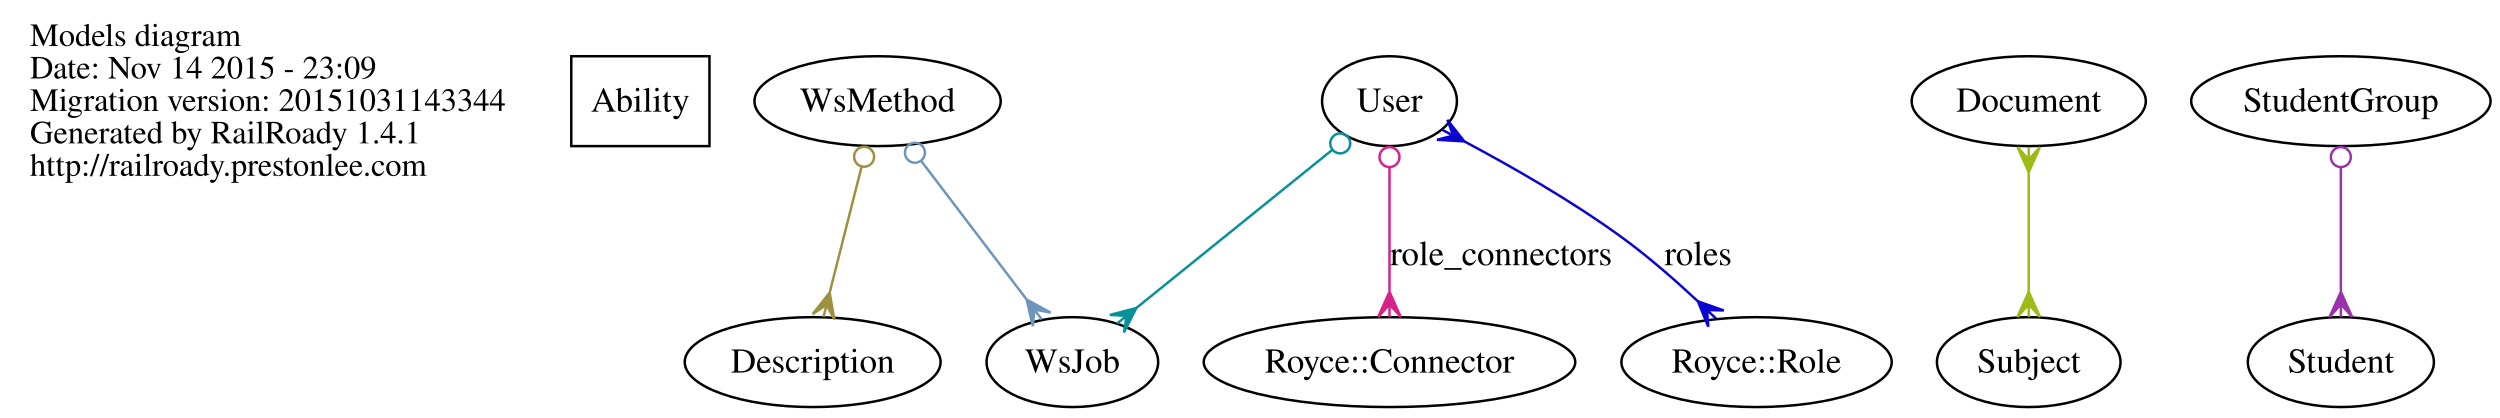
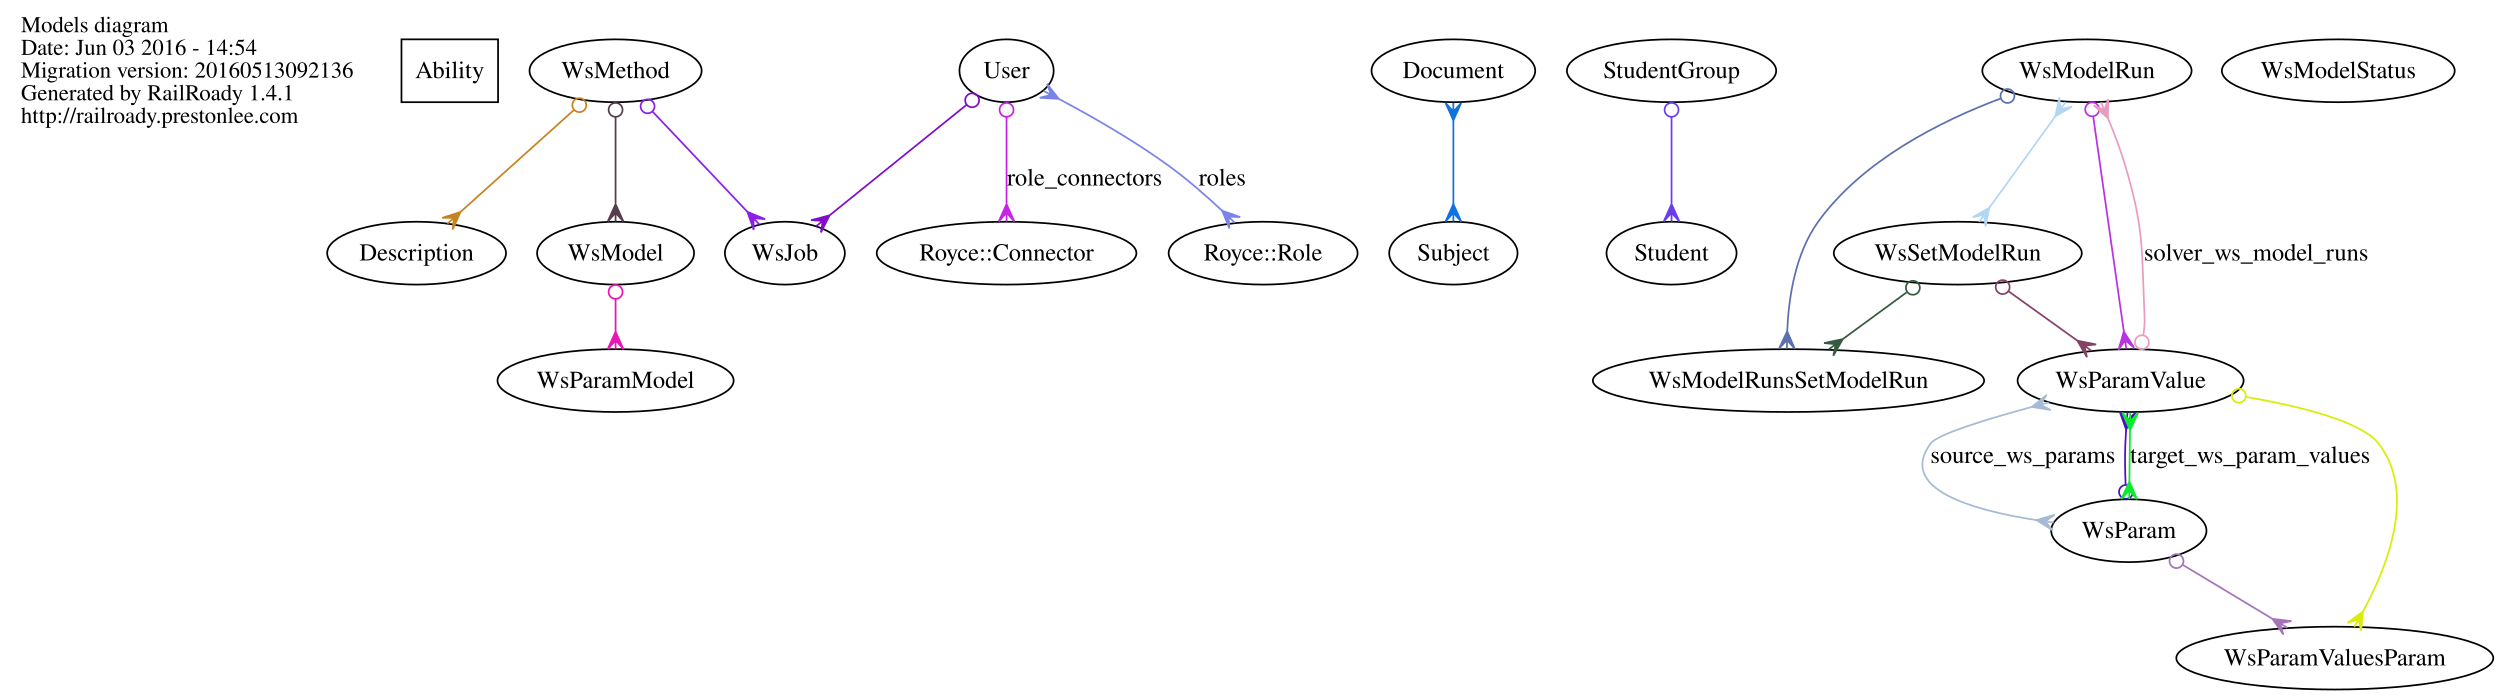
- <svg xmlns="http://www.w3.org/2000/svg" width="1001pt" height="167pt" viewBox="0.00 0.00 1001.18 167.00">
-   <g id="graph0" class="graph" transform="scale(1 1) rotate(0) translate(4 163)">
-     <polygon fill="none" stroke="none" points="-4,4 -4,-163 997.176,-163 997.176,4 -4,4" />
+ <svg xmlns="http://www.w3.org/2000/svg" width="1432pt" height="399pt" viewBox="0.00 0.00 1432.34 399.00">
+   <g id="graph0" class="graph" transform="scale(1 1) rotate(0) translate(4 395)">
+     <polygon fill="none" stroke="none" points="-4,4 -4,-395 1428.34,-395 1428.34,4 -4,4" />
    <g id="node1" class="node">
-       <text text-anchor="start" x="8" y="-144.6" font-family="Times,serif" font-size="13.00">Models diagram</text>
-       <text text-anchor="start" x="8" y="-131.6" font-family="Times,serif" font-size="13.00">Date: Nov 14 2015 - 23:09</text>
-       <text text-anchor="start" x="8" y="-118.6" font-family="Times,serif" font-size="13.00">Migration version: 20151031143344</text>
-       <text text-anchor="start" x="8" y="-105.6" font-family="Times,serif" font-size="13.00">Generated by RailRoady 1.4.1</text>
-       <text text-anchor="start" x="8" y="-92.6" font-family="Times,serif" font-size="13.00">http://railroady.prestonlee.com</text>
+       <text text-anchor="start" x="8" y="-376.6" font-family="Times,serif" font-size="13.00">Models diagram</text>
+       <text text-anchor="start" x="8" y="-363.6" font-family="Times,serif" font-size="13.00">Date: Jun 03 2016 - 14:54</text>
+       <text text-anchor="start" x="8" y="-350.6" font-family="Times,serif" font-size="13.00">Migration version: 20160513092136</text>
+       <text text-anchor="start" x="8" y="-337.6" font-family="Times,serif" font-size="13.00">Generated by RailRoady 1.4.1</text>
+       <text text-anchor="start" x="8" y="-324.6" font-family="Times,serif" font-size="13.00">http://railroady.prestonlee.com</text>
    </g>
    <g id="node2" class="node">
-       <polygon fill="none" stroke="black" points="280.12,-140.5 224.78,-140.5 224.78,-104.5 280.12,-104.5 280.12,-140.5" />
-       <text text-anchor="middle" x="252.45" y="-118.3" font-family="Times,serif" font-size="14.00">Ability</text>
+       <polygon fill="none" stroke="black" points="281.358,-372.5 226.018,-372.5 226.018,-336.5 281.358,-336.5 281.358,-372.5" />
+       <text text-anchor="middle" x="253.688" y="-350.3" font-family="Times,serif" font-size="14.00">Ability</text>
    </g>
    <g id="node3" class="node">
-       <ellipse fill="none" stroke="black" cx="321.45" cy="-18" rx="51.233" ry="18" />
-       <text text-anchor="middle" x="321.45" y="-13.8" font-family="Times,serif" font-size="14.00">Description</text>
+       <ellipse fill="none" stroke="black" cx="234.688" cy="-250" rx="51.233" ry="18" />
+       <text text-anchor="middle" x="234.688" y="-245.8" font-family="Times,serif" font-size="14.00">Description</text>
    </g>
    <g id="node4" class="node">
-       <ellipse fill="none" stroke="black" cx="808.45" cy="-122.5" rx="46.889" ry="18" />
-       <text text-anchor="middle" x="808.45" y="-118.3" font-family="Times,serif" font-size="14.00">Document</text>
+       <ellipse fill="none" stroke="black" cx="828.688" cy="-354.5" rx="46.889" ry="18" />
+       <text text-anchor="middle" x="828.688" y="-350.3" font-family="Times,serif" font-size="14.00">Document</text>
    </g>
    <g id="node7" class="node">
-       <ellipse fill="none" stroke="black" cx="808.45" cy="-18" rx="36.766" ry="18" />
-       <text text-anchor="middle" x="808.45" y="-13.8" font-family="Times,serif" font-size="14.00">Subject</text>
+       <ellipse fill="none" stroke="black" cx="828.688" cy="-250" rx="36.766" ry="18" />
+       <text text-anchor="middle" x="828.688" y="-245.8" font-family="Times,serif" font-size="14.00">Subject</text>
    </g>
    <g id="edge1" class="edge">
-       <path fill="none" stroke="#9cbb15" d="M808.45,-93.974C808.45,-79.155 808.45,-60.94 808.45,-46.175" />
-       <polygon fill="#9cbb15" stroke="#9cbb15" points="808.45,-94.112 803.95,-104.112 808.45,-99.112 808.45,-104.112 808.45,-104.112 808.45,-104.112 808.45,-99.112 812.95,-104.112 808.45,-94.112 808.45,-94.112" />
-       <polygon fill="#9cbb15" stroke="#9cbb15" points="808.45,-46.131 812.95,-36.131 808.45,-41.131 808.45,-36.131 808.45,-36.131 808.45,-36.131 808.45,-41.131 803.95,-36.131 808.45,-46.131 808.45,-46.131" />
+       <path fill="none" stroke="#1072dc" d="M828.688,-325.974C828.688,-311.155 828.688,-292.94 828.688,-278.175" />
+       <polygon fill="#1072dc" stroke="#1072dc" points="828.688,-326.112 824.188,-336.112 828.688,-331.112 828.688,-336.112 828.688,-336.112 828.688,-336.112 828.688,-331.112 833.188,-336.112 828.688,-326.112 828.688,-326.112" />
+       <polygon fill="#1072dc" stroke="#1072dc" points="828.688,-278.131 833.188,-268.131 828.688,-273.131 828.688,-268.131 828.688,-268.131 828.688,-268.131 828.688,-273.131 824.188,-268.131 828.688,-278.131 828.688,-278.131" />
    </g>
    <g id="node5" class="node">
-       <ellipse fill="none" stroke="black" cx="933.45" cy="-18" rx="37.259" ry="18" />
-       <text text-anchor="middle" x="933.45" y="-13.8" font-family="Times,serif" font-size="14.00">Student</text>
+       <ellipse fill="none" stroke="black" cx="953.688" cy="-250" rx="37.259" ry="18" />
+       <text text-anchor="middle" x="953.688" y="-245.8" font-family="Times,serif" font-size="14.00">Student</text>
    </g>
    <g id="node6" class="node">
-       <ellipse fill="none" stroke="black" cx="933.45" cy="-122.5" rx="59.953" ry="18" />
-       <text text-anchor="middle" x="933.45" y="-118.3" font-family="Times,serif" font-size="14.00">StudentGroup</text>
+       <ellipse fill="none" stroke="black" cx="953.688" cy="-354.5" rx="59.953" ry="18" />
+       <text text-anchor="middle" x="953.688" y="-350.3" font-family="Times,serif" font-size="14.00">StudentGroup</text>
    </g>
    <g id="edge2" class="edge">
-       <path fill="none" stroke="#9a33ab" d="M933.45,-96.017C933.45,-80.986 933.45,-61.959 933.45,-46.577" />
-       <ellipse fill="none" stroke="#9a33ab" cx="933.45" cy="-100.112" rx="4" ry="4" />
-       <polygon fill="#9a33ab" stroke="#9a33ab" points="933.45,-46.131 937.95,-36.131 933.45,-41.131 933.45,-36.131 933.45,-36.131 933.45,-36.131 933.45,-41.131 928.95,-36.131 933.45,-46.131 933.45,-46.131" />
+       <path fill="none" stroke="#6a3eeb" d="M953.688,-328.017C953.688,-312.986 953.688,-293.959 953.688,-278.577" />
+       <ellipse fill="none" stroke="#6a3eeb" cx="953.688" cy="-332.112" rx="4" ry="4" />
+       <polygon fill="#6a3eeb" stroke="#6a3eeb" points="953.688,-278.131 958.188,-268.131 953.688,-273.131 953.688,-268.131 953.688,-268.131 953.688,-268.131 953.688,-273.131 949.188,-268.131 953.688,-278.131 953.688,-278.131" />
    </g>
    <g id="node8" class="node">
-       <ellipse fill="none" stroke="black" cx="552.45" cy="-122.5" rx="27" ry="18" />
-       <text text-anchor="middle" x="552.45" y="-118.3" font-family="Times,serif" font-size="14.00">User</text>
+       <ellipse fill="none" stroke="black" cx="572.688" cy="-354.5" rx="27" ry="18" />
+       <text text-anchor="middle" x="572.688" y="-350.3" font-family="Times,serif" font-size="14.00">User</text>
    </g>
    <g id="node9" class="node">
-       <ellipse fill="none" stroke="black" cx="425.45" cy="-18" rx="34.361" ry="18" />
-       <text text-anchor="middle" x="425.45" y="-13.8" font-family="Times,serif" font-size="14.00">WsJob</text>
+       <ellipse fill="none" stroke="black" cx="445.688" cy="-250" rx="34.361" ry="18" />
+       <text text-anchor="middle" x="445.688" y="-245.8" font-family="Times,serif" font-size="14.00">WsJob</text>
    </g>
    <g id="edge3" class="edge">
-       <path fill="none" stroke="#09919a" d="M529.572,-103.036C507.526,-85.243 474.22,-58.362 451.242,-39.817" />
-       <ellipse fill="none" stroke="#09919a" cx="532.734" cy="-105.588" rx="4" ry="4" />
-       <polygon fill="#09919a" stroke="#09919a" points="451.066,-39.675 446.11,-29.892 447.175,-36.534 443.284,-33.394 443.284,-33.394 443.284,-33.394 447.175,-36.534 440.458,-36.896 451.066,-39.675 451.066,-39.675" />
+       <path fill="none" stroke="#820cca" d="M549.811,-335.036C527.764,-317.243 494.458,-290.362 471.48,-271.817" />
+       <ellipse fill="none" stroke="#820cca" cx="552.972" cy="-337.588" rx="4" ry="4" />
+       <polygon fill="#820cca" stroke="#820cca" points="471.304,-271.674 466.348,-261.892 467.413,-268.534 463.522,-265.394 463.522,-265.394 463.522,-265.394 467.413,-268.534 460.696,-268.896 471.304,-271.674 471.304,-271.674" />
+     </g>
+     <g id="node20" class="node">
+       <ellipse fill="none" stroke="black" cx="572.688" cy="-250" rx="74.402" ry="18" />
+       <text text-anchor="middle" x="572.688" y="-245.8" font-family="Times,serif" font-size="14.00">Royce::Connector</text>
+     </g>
+     <g id="edge4" class="edge">
+       <path fill="none" stroke="#c524e4" d="M572.688,-328.017C572.688,-312.986 572.688,-293.959 572.688,-278.577" />
+       <ellipse fill="none" stroke="#c524e4" cx="572.688" cy="-332.112" rx="4" ry="4" />
+       <polygon fill="#c524e4" stroke="#c524e4" points="572.688,-278.131 577.188,-268.131 572.688,-273.131 572.688,-268.131 572.688,-268.131 572.688,-268.131 572.688,-273.131 568.188,-268.131 572.688,-278.131 572.688,-278.131" />
+       <text text-anchor="middle" x="617.391" y="-288.8" font-family="Times,serif" font-size="14.00">role_connectors</text>
+     </g>
+     <g id="node21" class="node">
+       <ellipse fill="none" stroke="black" cx="719.688" cy="-250" rx="54.132" ry="18" />
+       <text text-anchor="middle" x="719.688" y="-245.8" font-family="Times,serif" font-size="14.00">Royce::Role</text>
+     </g>
+     <g id="edge5" class="edge">
+       <path fill="none" stroke="#7885e7" d="M602.766,-338.327C621.49,-328.371 645.723,-314.54 665.688,-300 676.241,-292.314 687.054,-282.869 696.206,-274.33" />
+       <polygon fill="#7885e7" stroke="#7885e7" points="602.653,-338.386 591.707,-339.039 598.224,-340.705 593.795,-343.025 593.795,-343.025 593.795,-343.025 598.224,-340.705 595.883,-347.012 602.653,-338.386 602.653,-338.386" />
+       <polygon fill="#7885e7" stroke="#7885e7" points="696.216,-274.321 706.562,-270.688 699.838,-270.874 703.46,-267.428 703.46,-267.428 703.46,-267.428 699.838,-270.874 700.359,-264.167 696.216,-274.321 696.216,-274.321" />
+       <text text-anchor="middle" x="696.295" y="-288.8" font-family="Times,serif" font-size="14.00">roles</text>
+     </g>
+     <g id="node10" class="node">
+       <ellipse fill="none" stroke="black" cx="348.688" cy="-354.5" rx="49.312" ry="18" />
+       <text text-anchor="middle" x="348.688" y="-350.3" font-family="Times,serif" font-size="14.00">WsMethod</text>
+     </g>
+     <g id="edge6" class="edge">
+       <path fill="none" stroke="#c78221" d="M324.777,-332.001C305.774,-314.915 279.264,-291.08 259.923,-273.69" />
+       <ellipse fill="none" stroke="#c78221" cx="327.901" cy="-334.81" rx="4" ry="4" />
+       <polygon fill="#c78221" stroke="#c78221" points="259.811,-273.589 255.384,-263.557 256.093,-270.246 252.375,-266.903 252.375,-266.903 252.375,-266.903 256.093,-270.246 249.366,-270.249 259.811,-273.589 259.811,-273.589" />
+     </g>
+     <g id="edge7" class="edge">
+       <path fill="none" stroke="#8b1fe8" d="M369.99,-330.99C386.057,-314.012 408.008,-290.816 424.136,-273.774" />
+       <ellipse fill="none" stroke="#8b1fe8" cx="367.022" cy="-334.126" rx="4" ry="4" />
+       <polygon fill="#8b1fe8" stroke="#8b1fe8" points="424.22,-273.685 434.362,-269.515 427.657,-270.053 431.094,-266.422 431.094,-266.422 431.094,-266.422 427.657,-270.053 427.825,-263.328 424.22,-273.685 424.22,-273.685" />
    </g>
    <g id="node11" class="node">
-       <ellipse fill="none" stroke="black" cx="552.45" cy="-18" rx="74.402" ry="18" />
-       <text text-anchor="middle" x="552.45" y="-13.8" font-family="Times,serif" font-size="14.00">Royce::Connector</text>
+       <ellipse fill="none" stroke="black" cx="348.688" cy="-250" rx="44.968" ry="18" />
+       <text text-anchor="middle" x="348.688" y="-245.8" font-family="Times,serif" font-size="14.00">WsModel</text>
    </g>
-     <g id="edge4" class="edge">
-       <path fill="none" stroke="#d7218b" d="M552.45,-96.017C552.45,-80.986 552.45,-61.959 552.45,-46.577" />
-       <ellipse fill="none" stroke="#d7218b" cx="552.45" cy="-100.112" rx="4" ry="4" />
-       <polygon fill="#d7218b" stroke="#d7218b" points="552.45,-46.131 556.95,-36.131 552.45,-41.131 552.45,-36.131 552.45,-36.131 552.45,-36.131 552.45,-41.131 547.95,-36.131 552.45,-46.131 552.45,-46.131" />
-       <text text-anchor="middle" x="597.153" y="-56.8" font-family="Times,serif" font-size="14.00">role_connectors</text>
+     <g id="edge8" class="edge">
+       <path fill="none" stroke="#573d4b" d="M348.688,-328.017C348.688,-312.986 348.688,-293.959 348.688,-278.577" />
+       <ellipse fill="none" stroke="#573d4b" cx="348.688" cy="-332.112" rx="4" ry="4" />
+       <polygon fill="#573d4b" stroke="#573d4b" points="348.688,-278.131 353.188,-268.131 348.688,-273.131 348.688,-268.131 348.688,-268.131 348.688,-268.131 348.688,-273.131 344.188,-268.131 348.688,-278.131 348.688,-278.131" />
+     </g>
+     <g id="node16" class="node">
+       <ellipse fill="none" stroke="black" cx="348.688" cy="-177" rx="67.653" ry="18" />
+       <text text-anchor="middle" x="348.688" y="-172.8" font-family="Times,serif" font-size="14.00">WsParamModel</text>
+     </g>
+     <g id="edge9" class="edge">
+       <path fill="none" stroke="#e816b5" d="M348.688,-223.791C348.688,-217.832 348.688,-211.45 348.688,-205.399" />
+       <ellipse fill="none" stroke="#e816b5" cx="348.688" cy="-227.813" rx="4" ry="4" />
+       <polygon fill="#e816b5" stroke="#e816b5" points="348.688,-205.029 353.188,-195.029 348.688,-200.029 348.688,-195.029 348.688,-195.029 348.688,-195.029 348.688,-200.029 344.188,-195.029 348.688,-205.029 348.688,-205.029" />
    </g>
    <g id="node12" class="node">
-       <ellipse fill="none" stroke="black" cx="699.45" cy="-18" rx="54.132" ry="18" />
-       <text text-anchor="middle" x="699.45" y="-13.8" font-family="Times,serif" font-size="14.00">Royce::Role</text>
+       <ellipse fill="none" stroke="black" cx="1191.69" cy="-354.5" rx="59.953" ry="18" />
+       <text text-anchor="middle" x="1191.69" y="-350.3" font-family="Times,serif" font-size="14.00">WsModelRun</text>
    </g>
-     <g id="edge5" class="edge">
-       <path fill="none" stroke="#0b04d0" d="M582.528,-106.327C601.252,-96.371 625.485,-82.54 645.45,-68 656.003,-60.314 666.816,-50.869 675.968,-42.33" />
-       <polygon fill="#0b04d0" stroke="#0b04d0" points="582.415,-106.386 571.469,-107.039 577.986,-108.705 573.557,-111.025 573.557,-111.025 573.557,-111.025 577.986,-108.705 575.645,-115.012 582.415,-106.386 582.415,-106.386" />
-       <polygon fill="#0b04d0" stroke="#0b04d0" points="675.977,-42.321 686.324,-38.688 679.6,-38.874 683.222,-35.428 683.222,-35.428 683.222,-35.428 679.6,-38.874 680.121,-32.167 675.977,-42.321 675.977,-42.321" />
-       <text text-anchor="middle" x="676.057" y="-56.8" font-family="Times,serif" font-size="14.00">roles</text>
+     <g id="node13" class="node">
+       <ellipse fill="none" stroke="black" cx="1020.69" cy="-177" rx="112.098" ry="18" />
+       <text text-anchor="middle" x="1020.69" y="-172.8" font-family="Times,serif" font-size="14.00">WsModelRunsSetModelRun</text>
    </g>
-     <g id="node10" class="node">
-       <ellipse fill="none" stroke="black" cx="347.45" cy="-122.5" rx="49.312" ry="18" />
-       <text text-anchor="middle" x="347.45" y="-118.3" font-family="Times,serif" font-size="14.00">WsMethod</text>
+     <g id="edge10" class="edge">
+       <path fill="none" stroke="#5c70ae" d="M1142.23,-338.619C1107.57,-325.592 1063.07,-303.152 1037.69,-268 1024.63,-249.918 1020.78,-224.635 1019.96,-205.469" />
+       <ellipse fill="none" stroke="#5c70ae" cx="1146.15" cy="-340.047" rx="4" ry="4" />
+       <polygon fill="#5c70ae" stroke="#5c70ae" points="1019.96,-205.262 1024.29,-195.185 1019.87,-200.263 1019.79,-195.263 1019.79,-195.263 1019.79,-195.263 1019.87,-200.263 1015.29,-195.342 1019.96,-205.262 1019.96,-205.262" />
    </g>
-     <g id="edge6" class="edge">
-       <path fill="none" stroke="#9d9140" d="M341.05,-96.269C337.194,-81.07 332.285,-61.715 328.344,-46.179" />
-       <ellipse fill="none" stroke="#9d9140" cx="342.056" cy="-100.235" rx="4" ry="4" />
-       <polygon fill="#9d9140" stroke="#9d9140" points="328.254,-45.824 330.157,-35.025 327.025,-40.977 325.795,-36.131 325.795,-36.131 325.795,-36.131 327.025,-40.977 321.433,-37.237 328.254,-45.824 328.254,-45.824" />
+     <g id="node17" class="node">
+       <ellipse fill="none" stroke="black" cx="1216.69" cy="-177" rx="64.746" ry="18" />
+       <text text-anchor="middle" x="1216.69" y="-172.8" font-family="Times,serif" font-size="14.00">WsParamValue</text>
    </g>
-     <g id="edge7" class="edge">
-       <path fill="none" stroke="#6e95bb" d="M364.907,-98.56C377.414,-82.124 394.228,-60.029 406.963,-43.294" />
-       <ellipse fill="none" stroke="#6e95bb" cx="362.404" cy="-101.848" rx="4" ry="4" />
-       <polygon fill="#6e95bb" stroke="#6e95bb" points="407.15,-43.047 416.787,-37.815 410.178,-39.069 413.206,-35.09 413.206,-35.09 413.206,-35.09 410.178,-39.069 409.625,-32.364 407.15,-43.047 407.15,-43.047" />
+     <g id="edge12" class="edge">
+       <path fill="none" stroke="#b832e1" d="M1195.28,-328.247C1199.94,-295.578 1208.01,-238.883 1212.8,-205.262" />
+       <ellipse fill="none" stroke="#b832e1" cx="1194.69" cy="-332.393" rx="4" ry="4" />
+       <polygon fill="#b832e1" stroke="#b832e1" points="1212.82,-205.117 1218.69,-195.851 1213.53,-200.167 1214.24,-195.217 1214.24,-195.217 1214.24,-195.217 1213.53,-200.167 1209.78,-194.582 1212.82,-205.117 1212.82,-205.117" />
+     </g>
+     <g id="node19" class="node">
+       <ellipse fill="none" stroke="black" cx="1117.69" cy="-250" rx="71.053" ry="18" />
+       <text text-anchor="middle" x="1117.69" y="-245.8" font-family="Times,serif" font-size="14.00">WsSetModelRun</text>
+     </g>
+     <g id="edge11" class="edge">
+       <path fill="none" stroke="#b3d6f2" d="M1173.6,-328.446C1162.15,-312.588 1147.4,-292.154 1135.92,-276.258" />
+       <polygon fill="#b3d6f2" stroke="#b3d6f2" points="1173.61,-328.466 1175.82,-339.208 1176.54,-332.52 1179.47,-336.574 1179.47,-336.574 1179.47,-336.574 1176.54,-332.52 1183.12,-333.94 1173.61,-328.466 1173.61,-328.466" />
+       <polygon fill="#b3d6f2" stroke="#b3d6f2" points="1135.78,-276.059 1133.57,-265.317 1132.85,-272.005 1129.93,-267.951 1129.93,-267.951 1129.93,-267.951 1132.85,-272.005 1126.28,-270.585 1135.78,-276.059 1135.78,-276.059" />
+     </g>
+     <g id="node14" class="node">
+       <ellipse fill="none" stroke="black" cx="1335.69" cy="-354.5" rx="66.71" ry="18" />
+       <text text-anchor="middle" x="1335.69" y="-350.3" font-family="Times,serif" font-size="14.00">WsModelStatus</text>
+     </g>
+     <g id="node15" class="node">
+       <ellipse fill="none" stroke="black" cx="1215.69" cy="-91" rx="44.475" ry="18" />
+       <text text-anchor="middle" x="1215.69" y="-86.8" font-family="Times,serif" font-size="14.00">WsParam</text>
+     </g>
+     <g id="edge13" class="edge">
+       <path fill="none" stroke="#4d0ec1" d="M1213.83,-117.654C1213.51,-125.177 1213.36,-133.419 1213.69,-141 1213.8,-143.559 1213.95,-146.221 1214.13,-148.882" />
+       <ellipse fill="none" stroke="#4d0ec1" cx="1214.07" cy="-113.229" rx="4" ry="4" />
+       <polygon fill="#4d0ec1" stroke="#4d0ec1" points="1214.14,-148.96 1210.44,-159.285 1214.53,-153.945 1214.93,-158.929 1214.93,-158.929 1214.93,-158.929 1214.53,-153.945 1219.42,-158.573 1214.14,-148.96 1214.14,-148.96" />
+     </g>
+     <g id="edge15" class="edge">
+       <path fill="none" stroke="#08eb2e" d="M1216.01,-119.364C1216.12,-128.648 1216.25,-139.023 1216.36,-148.33" />
+       <polygon fill="#08eb2e" stroke="#08eb2e" points="1216.01,-119.094 1220.39,-109.042 1215.95,-114.095 1215.89,-109.095 1215.89,-109.095 1215.89,-109.095 1215.95,-114.095 1211.39,-109.149 1216.01,-119.094 1216.01,-119.094" />
+       <polygon fill="#08eb2e" stroke="#08eb2e" points="1216.36,-148.596 1211.98,-158.649 1216.42,-153.595 1216.48,-158.595 1216.48,-158.595 1216.48,-158.595 1216.42,-153.595 1220.98,-158.542 1216.36,-148.596 1216.36,-148.596" />
+       <text text-anchor="middle" x="1285.15" y="-129.8" font-family="Times,serif" font-size="14.00">target_ws_param_values</text>
+     </g>
+     <g id="node18" class="node">
+       <ellipse fill="none" stroke="black" cx="1333.69" cy="-18" rx="90.814" ry="18" />
+       <text text-anchor="middle" x="1333.69" y="-13.8" font-family="Times,serif" font-size="14.00">WsParamValuesParam</text>
+     </g>
+     <g id="edge14" class="edge">
+       <path fill="none" stroke="#a473b9" d="M1246.69,-71.347C1262.37,-61.911 1281.49,-50.407 1297.81,-40.59" />
+       <ellipse fill="none" stroke="#a473b9" cx="1242.99" cy="-73.57" rx="4" ry="4" />
+       <polygon fill="#a473b9" stroke="#a473b9" points="1297.97,-40.489 1308.86,-39.189 1302.26,-37.911 1306.54,-35.333 1306.54,-35.333 1306.54,-35.333 1302.26,-37.911 1304.22,-31.478 1297.97,-40.489 1297.97,-40.489" />
+     </g>
+     <g id="edge17" class="edge">
+       <path fill="none" stroke="#e89dbf" d="M1223.99,-202.899C1224.56,-206.594 1224.86,-210.376 1224.69,-214 1222.91,-252.493 1224.62,-263.051 1213.69,-300 1211.02,-308.998 1207.37,-318.555 1203.81,-327.064" />
+       <ellipse fill="none" stroke="#e89dbf" cx="1223.19" cy="-198.97" rx="4" ry="4" />
+       <polygon fill="#e89dbf" stroke="#e89dbf" points="1203.71,-327.299 1195.61,-334.687 1201.72,-331.887 1199.74,-336.475 1199.74,-336.475 1199.74,-336.475 1201.72,-331.887 1203.87,-338.263 1203.71,-327.299 1203.71,-327.299" />
+       <text text-anchor="middle" x="1288.63" y="-245.8" font-family="Times,serif" font-size="14.00">solver_ws_model_runs</text>
+     </g>
+     <g id="edge18" class="edge">
+       <path fill="none" stroke="#a6b9d5" d="M1159.96,-161.855C1133.09,-154.587 1106,-146.191 1102.16,-141 1083.17,-115.339 1124.55,-102.956 1162.58,-97.084" />
+       <polygon fill="#a6b9d5" stroke="#a6b9d5" points="1160.14,-161.902 1168.64,-168.822 1164.97,-163.188 1169.8,-164.473 1169.8,-164.473 1169.8,-164.473 1164.97,-163.188 1170.96,-160.124 1160.14,-161.902 1160.14,-161.902" />
+       <polygon fill="#a6b9d5" stroke="#a6b9d5" points="1162.74,-97.061 1173.27,-100.117 1167.69,-96.361 1172.64,-95.661 1172.64,-95.661 1172.64,-95.661 1167.69,-96.361 1172.01,-91.205 1162.74,-97.061 1162.74,-97.061" />
+       <text text-anchor="middle" x="1154.95" y="-129.8" font-family="Times,serif" font-size="14.00">source_ws_params</text>
+     </g>
+     <g id="edge16" class="edge">
+       <path fill="none" stroke="#d8ed07" d="M1282.92,-167.625C1315.11,-162.054 1348.94,-153.437 1358.69,-141 1380.4,-113.292 1364.38,-71.484 1349.85,-44.717" />
+       <ellipse fill="none" stroke="#d8ed07" cx="1278.73" cy="-168.321" rx="4" ry="4" />
+       <polygon fill="#d8ed07" stroke="#d8ed07" points="1349.79,-44.61 1348.74,-33.694 1347.31,-40.267 1344.83,-35.924 1344.83,-35.924 1344.83,-35.924 1347.31,-40.267 1340.92,-38.154 1349.79,-44.61 1349.79,-44.61" />
+     </g>
+     <g id="edge19" class="edge">
+       <path fill="none" stroke="#365a40" d="M1088.4,-227.566C1076.89,-219.135 1063.64,-209.441 1051.94,-200.875" />
+       <ellipse fill="none" stroke="#365a40" cx="1091.96" cy="-230.17" rx="4" ry="4" />
+       <polygon fill="#365a40" stroke="#365a40" points="1051.81,-200.777 1046.39,-191.24 1047.77,-197.824 1043.74,-194.871 1043.74,-194.871 1043.74,-194.871 1047.77,-197.824 1041.08,-198.502 1051.81,-200.777 1051.81,-200.777" />
+     </g>
+     <g id="edge20" class="edge">
+       <path fill="none" stroke="#844269" d="M1146.88,-228.067C1159.2,-219.231 1173.55,-208.939 1186.02,-199.992" />
+       <ellipse fill="none" stroke="#844269" cx="1143.4" cy="-230.558" rx="4" ry="4" />
+       <polygon fill="#844269" stroke="#844269" points="1186.19,-199.875 1196.93,-197.704 1190.25,-196.961 1194.31,-194.047 1194.31,-194.047 1194.31,-194.047 1190.25,-196.961 1191.69,-190.39 1186.19,-199.875 1186.19,-199.875" />
    </g>
  </g>
</svg>
